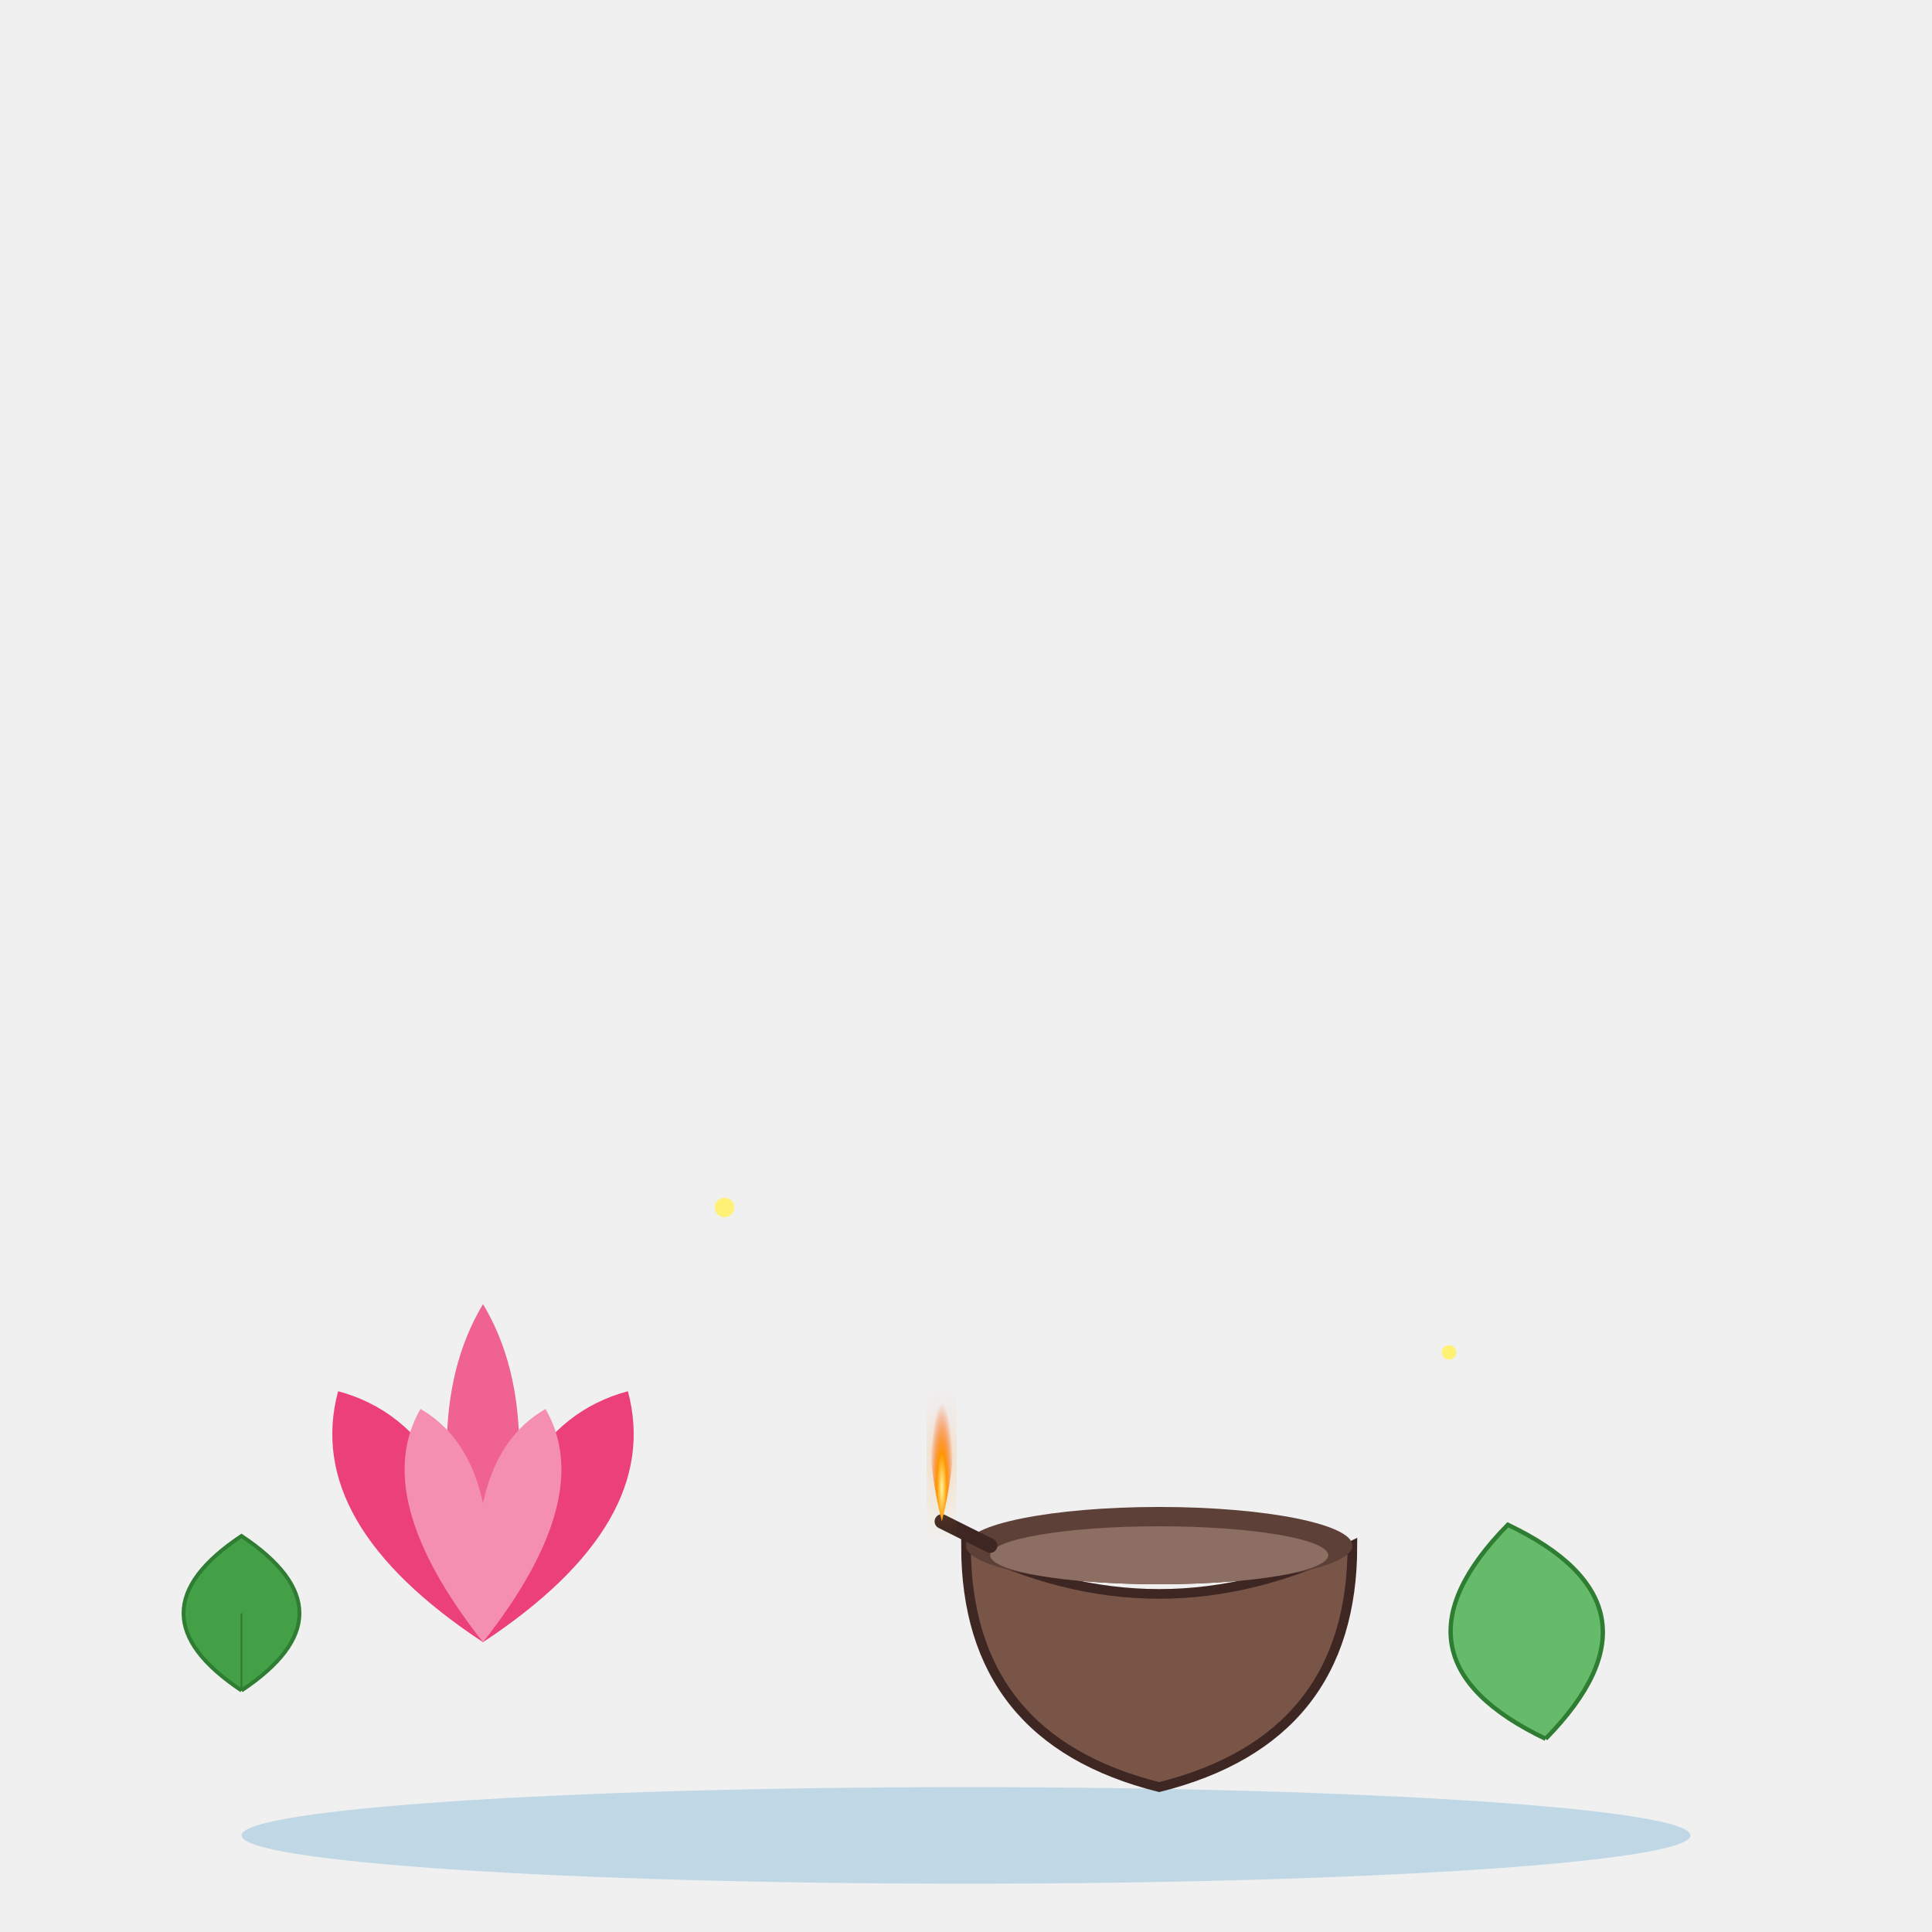
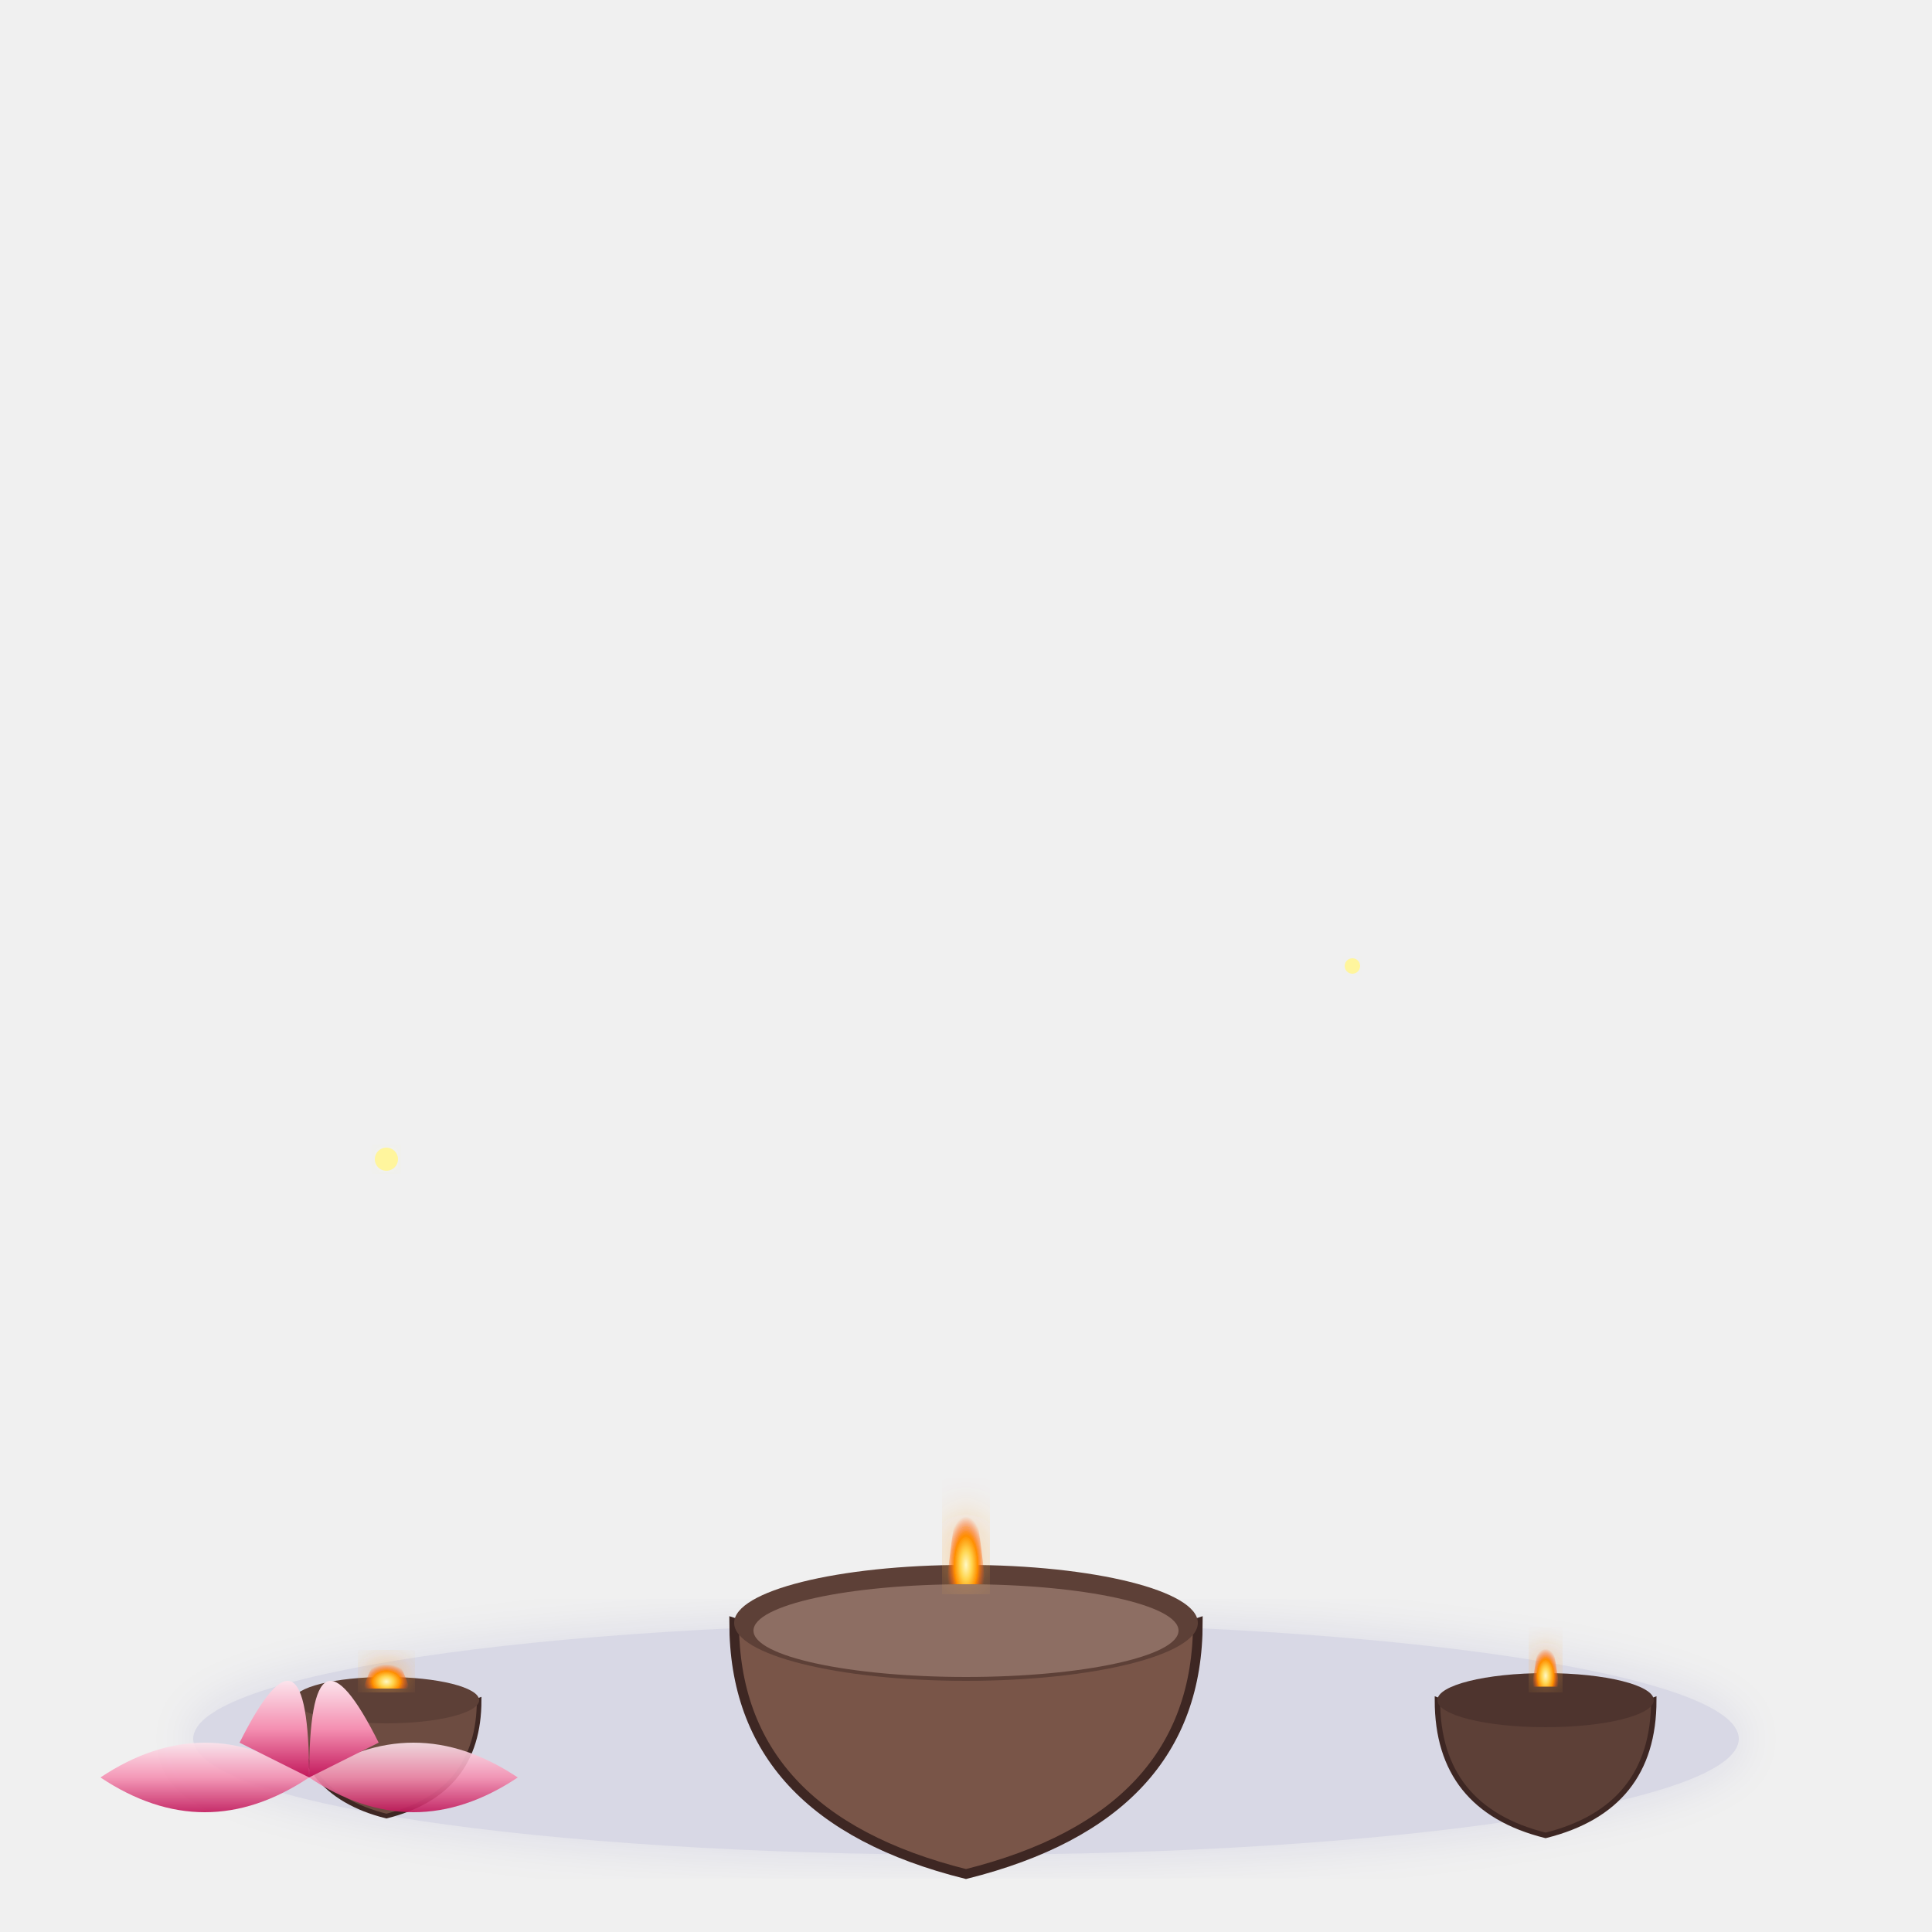
- <svg xmlns="http://www.w3.org/2000/svg" width="400" height="400" viewBox="0 0 400 400">
+ <svg xmlns="http://www.w3.org/2000/svg" width="500" height="500" viewBox="0 0 500 500">
  <defs>
    <radialGradient id="flameGrad" cx="50%" cy="80%" r="50%">
-       <stop offset="0%" stop-color="#FFF59D" />
-       <stop offset="40%" stop-color="#FF9800" />
+       <stop offset="0%" stop-color="#FFF9C4" />
+       <stop offset="30%" stop-color="#FFD54F" />
+       <stop offset="60%" stop-color="#FF8F00" />
      <stop offset="100%" stop-color="#FF3D00" stop-opacity="0" />
    </radialGradient>
-     <filter id="lampGlow">
-       <feGaussianBlur stdDeviation="4" result="coloredBlur" />
-       <feMerge>
-         <feMergeNode in="coloredBlur" />
-         <feMergeNode in="SourceGraphic" />
-       </feMerge>
+     <filter id="softGlow">
+       <feGaussianBlur stdDeviation="6" result="blur" />
+       <feComposite in="SourceGraphic" in2="blur" operator="over" />
    </filter>
-     <linearGradient id="lotusPink" x1="0%" y1="0%" x2="0%" y2="100%">
-       <stop offset="0%" stop-color="#F8BBD0" />
-       <stop offset="100%" stop-color="#FCE4EC" />
+     <linearGradient id="lotusGrad" x1="0%" y1="0%" x2="0%" y2="100%">
+       <stop offset="0%" stop-color="#FCE4EC" />
+       <stop offset="50%" stop-color="#F48FB1" />
+       <stop offset="100%" stop-color="#C2185B" />
    </linearGradient>
+     <pattern id="flagPattern" x="0" y="0" width="10" height="50" patternUnits="userSpaceOnUse">
+       <rect x="0" y="0" width="2" height="50" fill="#0000FF" />
+       <rect x="2" y="0" width="2" height="50" fill="#FFFF00" />
+       <rect x="4" y="0" width="2" height="50" fill="#FF0000" />
+       <rect x="6" y="0" width="2" height="50" fill="#FFFFFF" />
+       <rect x="8" y="0" width="2" height="50" fill="#FF8000" />
+     </pattern>
  </defs>
-   <ellipse cx="200" cy="380" rx="150" ry="10" fill="#0277BD" opacity="0.2" />
-   <g transform="translate(50, 350) scale(0.8)">
-     <path d="M0,0 Q-30,-20 0,-40 Q30,-20 0,0" fill="#43A047" stroke="#2E7D32" stroke-width="1" />
-     <path d="M0,-20 L0,0" stroke="#2E7D32" stroke-width="0.5" />
+   <ellipse cx="250" cy="450" rx="200" ry="30" fill="navy" opacity="0.1" filter="url(#softGlow)" />
+   <g transform="translate(100, 440) scale(0.6)">
+     <path d="M-40,0 Q-40,40 0,50 Q40,40 40,0 Q0,15 -40,0 Z" fill="#6D4C41" stroke="#3E2723" stroke-width="2" />
+     <ellipse cx="0" cy="0" rx="40" ry="10" fill="#5D4037" />
+     <path d="M-10,-5 Q0,-35 10,-5" fill="url(#flameGrad)" filter="url(#softGlow)">
+       <animate attributeName="opacity" values="0.7;1;0.7" dur="0.4s" repeatCount="indefinite" />
+     </path>
  </g>
-   <g transform="translate(320, 360) scale(0.9) rotate(-10)">
-     <path d="M0,0 Q-35,-25 0,-50 Q35,-25 0,0" fill="#66BB6A" stroke="#2E7D32" stroke-width="1" />
+   <g transform="translate(250, 420)">
+     <path d="M-60,0 Q-60,50 0,65 Q60,50 60,0 Q0,20 -60,0 Z" fill="#795548" stroke="#3E2723" stroke-width="2.5" />
+     <ellipse cx="0" cy="0" rx="60" ry="15" fill="#5D4037" />
+     <ellipse cx="0" cy="2" rx="55" ry="12" fill="#8D6E63" />
+     <path d="M-5,-10 Q0,-60 5,-10" fill="url(#flameGrad)" filter="url(#softGlow)">
+       <animate attributeName="d" values="M-5,-10 Q0,-60 5,-10; M-7,-10 Q2,-65 7,-10; M-5,-10 Q0,-60 5,-10" dur="0.3s" repeatCount="indefinite" />
+     </path>
  </g>
-   <g transform="translate(100, 340)">
-     <path d="M0,0 Q-20,-40 0,-60 Q20,-40 0,0" fill="#EC407A" transform="rotate(-30)" />
-     <path d="M0,0 Q-20,-40 0,-60 Q20,-40 0,0" fill="#EC407A" transform="rotate(30)" />
-     <path d="M0,0 Q-15,-45 0,-70 Q15,-45 0,0" fill="#F06292" />
-     <path d="M0,0 Q-15,-35 0,-50 Q15,-35 0,0" fill="#F48FB1" transform="rotate(-15)" />
-     <path d="M0,0 Q-15,-35 0,-50 Q15,-35 0,0" fill="#F48FB1" transform="rotate(15)" />
-   </g>
-   <g transform="translate(240, 320)">
-     <path d="M-40,0 Q-40,40 0,50 Q40,40 40,0 Q20,10 0,10 Q-20,10 -40,0 Z" fill="#795548" stroke="#3E2723" stroke-width="2" />
-     <ellipse cx="0" cy="0" rx="40" ry="8" fill="#5D4037" />
-     <ellipse cx="0" cy="2" rx="35" ry="6" fill="#8D6E63" />
-     <path d="M-35,0 L-45,-5" stroke="#3E2723" stroke-width="3" stroke-linecap="round" />
-     <path d="M-45,-5 Q-40,-25 -45,-40 Q-50,-25 -45,-5" fill="url(#flameGrad)" filter="url(#lampGlow)">
-       <animate attributeName="d" values="M-45,-5 Q-40,-25 -45,-40 Q-50,-25 -45,-5; M-45,-5 Q-38,-28 -43,-42 Q-52,-22 -45,-5; M-45,-5 Q-40,-25 -45,-40 Q-50,-25 -45,-5" dur="0.2s" repeatCount="indefinite" />
+   <g transform="translate(400, 440) scale(0.7)">
+     <path d="M-40,0 Q-40,40 0,50 Q40,40 40,0 Q0,15 -40,0 Z" fill="#5D4037" stroke="#3E2723" stroke-width="2" />
+     <ellipse cx="0" cy="0" rx="40" ry="10" fill="#4E342E" />
+     <path d="M-5,-5 Q0,-45 5,-5" fill="url(#flameGrad)" filter="url(#softGlow)">
      <animate attributeName="opacity" values="0.8;1;0.8" dur="0.5s" repeatCount="indefinite" />
    </path>
  </g>
-   <circle cx="150" cy="250" r="2" fill="#FFF176" filter="url(#lampGlow)">
-     <animate attributeName="opacity" values="0;1;0" dur="2s" repeatCount="indefinite" begin="0.5s" />
-     <animate attributeName="cy" values="250;240;250" dur="4s" repeatCount="indefinite" />
+   <g transform="translate(80, 460) scale(0.9)">
+     <path d="M0,0 Q-30,-20 -60,0 Q-30,20 0,0" fill="url(#lotusGrad)" opacity="0.9" />
+     <path d="M0,0 Q30,-20 60,0 Q30,20 0,0" fill="url(#lotusGrad)" opacity="0.9" />
+     <path d="M0,0 Q0,-50 20,-10" fill="url(#lotusGrad)" />
+     <path d="M0,0 Q0,-50 -20,-10" fill="url(#lotusGrad)" />
+   </g>
+   <circle cx="100" cy="300" r="3" fill="#FFF59D" filter="url(#softGlow)">
+     <animate attributeName="cy" values="300;280;300" dur="5s" repeatCount="indefinite" />
+     <animate attributeName="opacity" values="0;0.8;0" dur="3s" repeatCount="indefinite" />
  </circle>
-   <circle cx="300" cy="280" r="1.5" fill="#FFF176" filter="url(#lampGlow)">
-     <animate attributeName="opacity" values="0;1;0" dur="3s" repeatCount="indefinite" begin="1s" />
+   <circle cx="350" cy="250" r="2" fill="#FFF59D" filter="url(#softGlow)">
+     <animate attributeName="opacity" values="0;1;0" dur="4s" repeatCount="indefinite" begin="1s" />
  </circle>
</svg>
